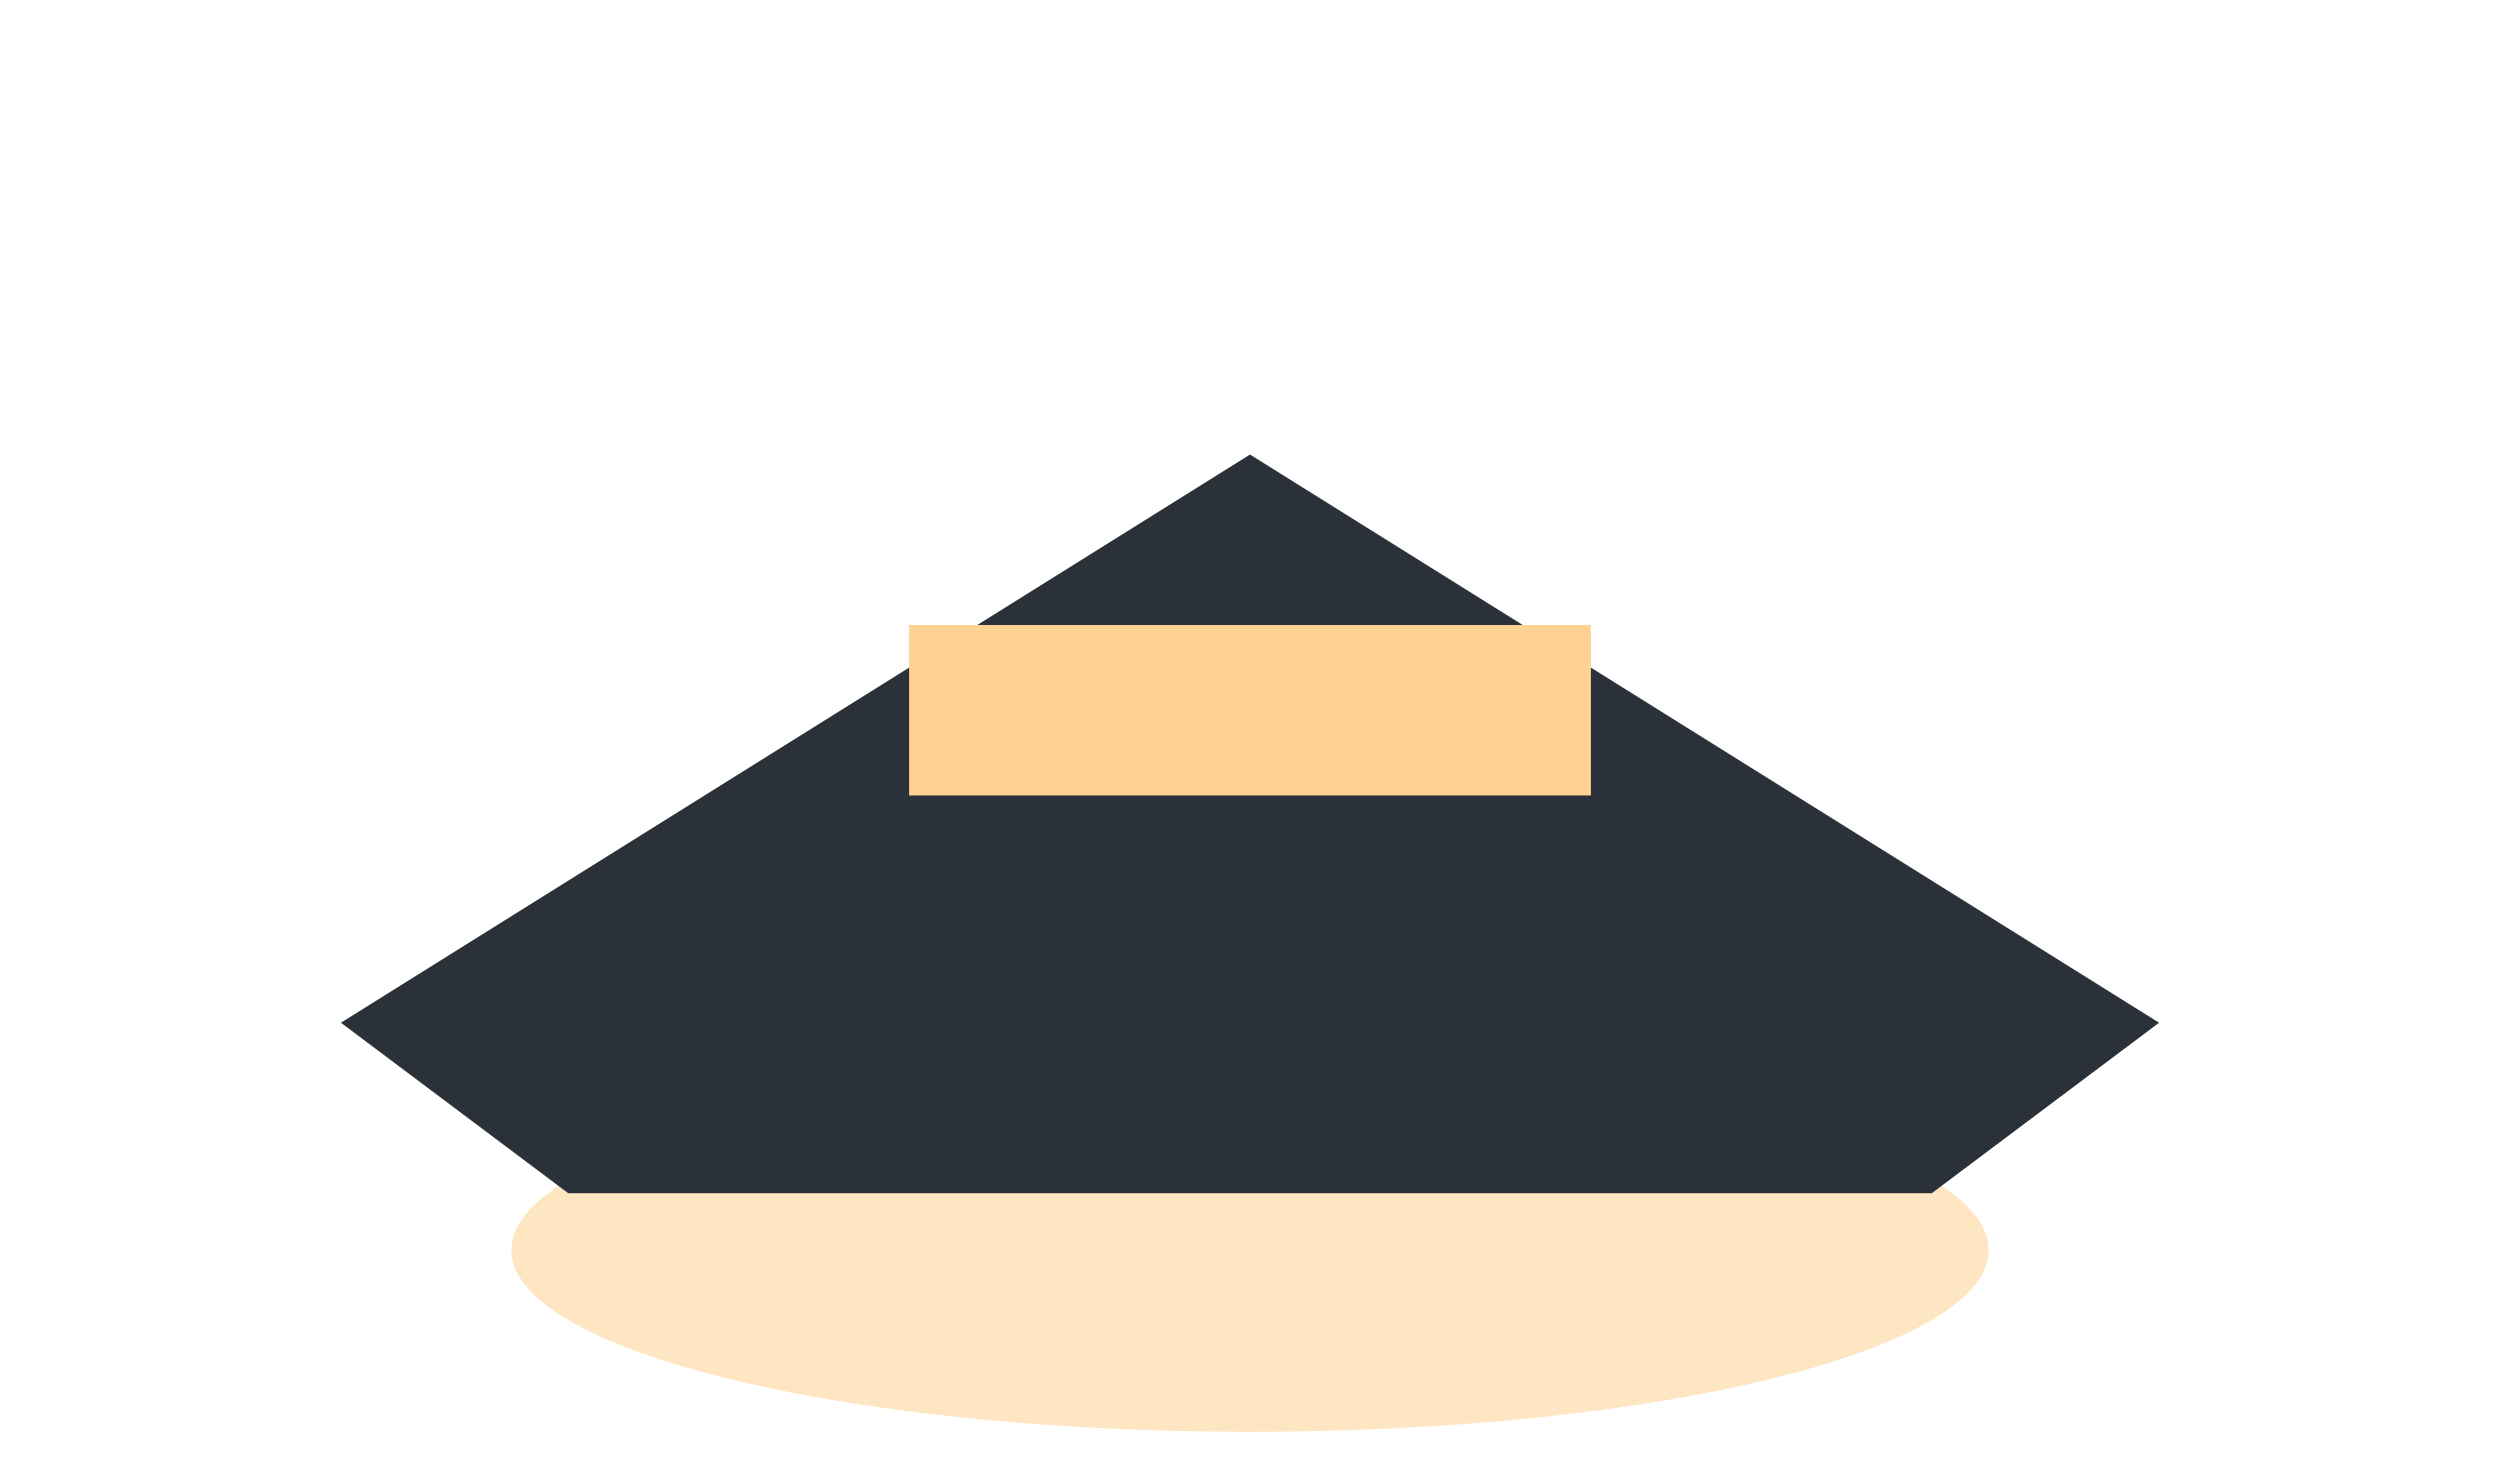
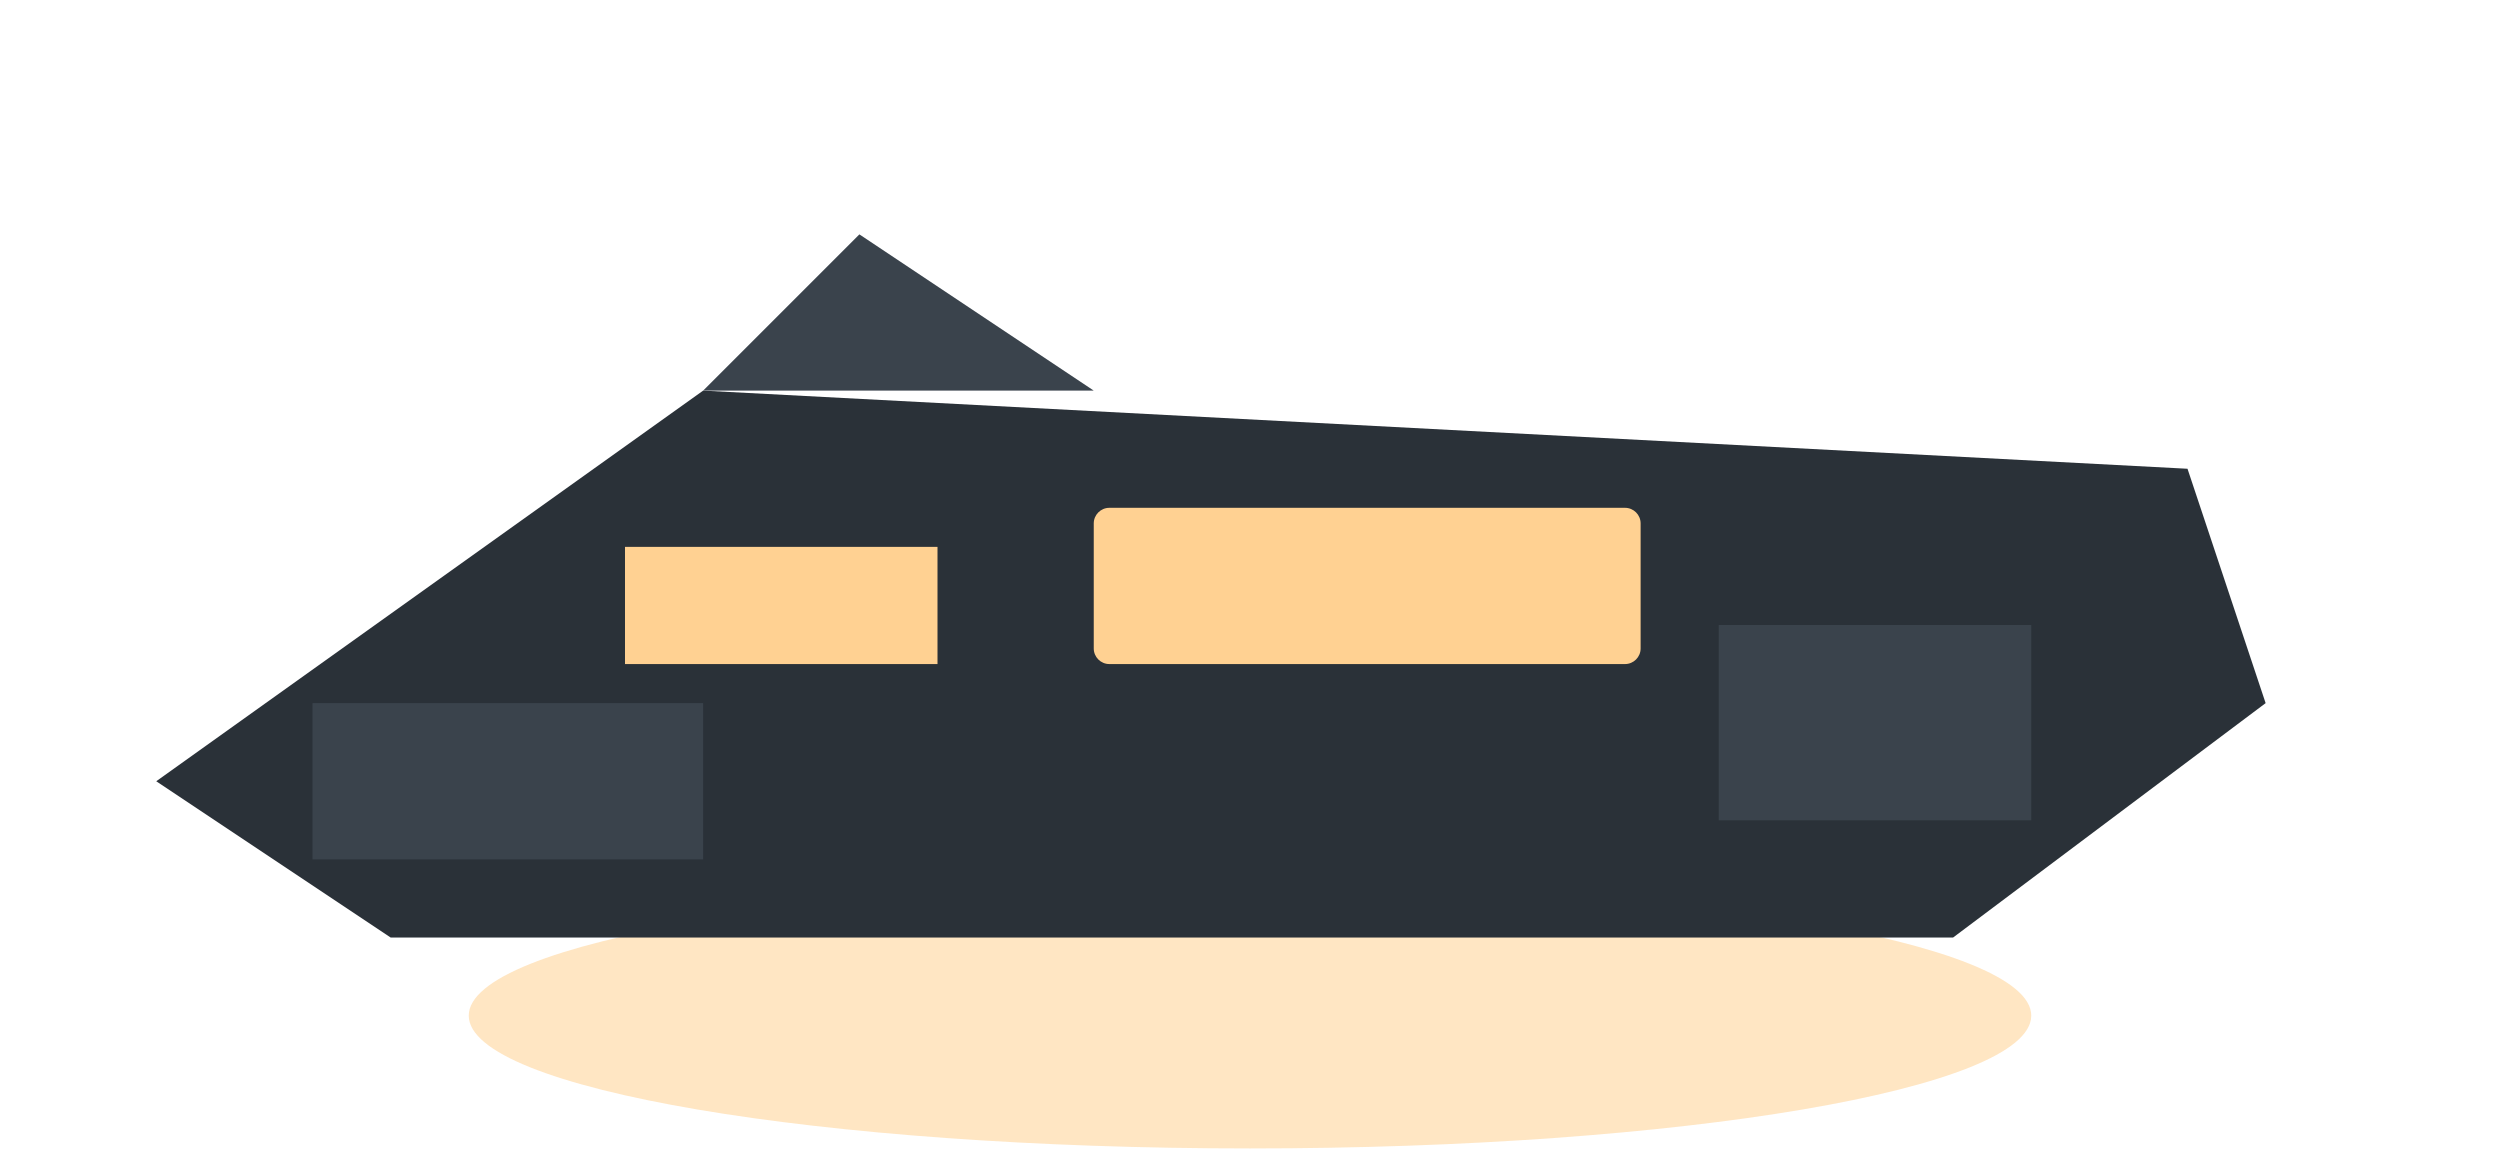
- <svg xmlns="http://www.w3.org/2000/svg" viewBox="0 0 44 26" fill="none">
-   <ellipse cx="22" cy="22" rx="13" ry="3.2" fill="#ffd192" opacity=".55" />
-   <path d="M6 18 L22 8 L38 18 L34 21 L10 21 Z" fill="#2a3138" />
-   <rect x="16" y="11" width="12" height="3" fill="#ffd192" />
+ <svg xmlns="http://www.w3.org/2000/svg" width="64" height="30" viewBox="0 0 64 30" fill="none">
+   <ellipse cx="32" cy="26" rx="20" ry="3.4" fill="#ffd192" opacity=".55" />
+   <path d="M4 20 L18 10 L56 12 L58 18 L50 24 L10 24 Z" fill="#2a3138" />
+   <path d="M18 10 L22 6 L28 10" fill="#3a434c" />
+   <rect x="16" y="14" width="8" height="3" fill="#ffd192" />
+   <rect x="28" y="13" width="14" height="4" rx=".4" fill="#ffd192" />
+   <rect x="8" y="18" width="10" height="4" fill="#3a434c" />
+   <rect x="44" y="16" width="8" height="5" fill="#3a434c" />
</svg>
